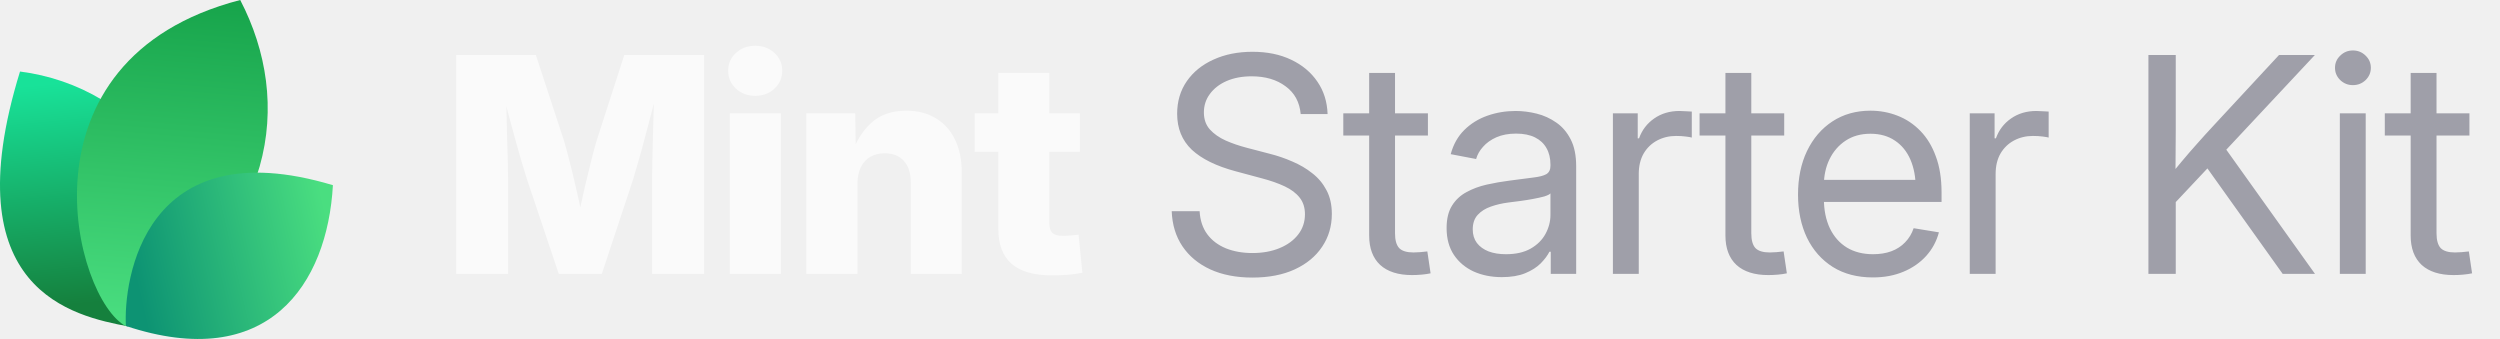
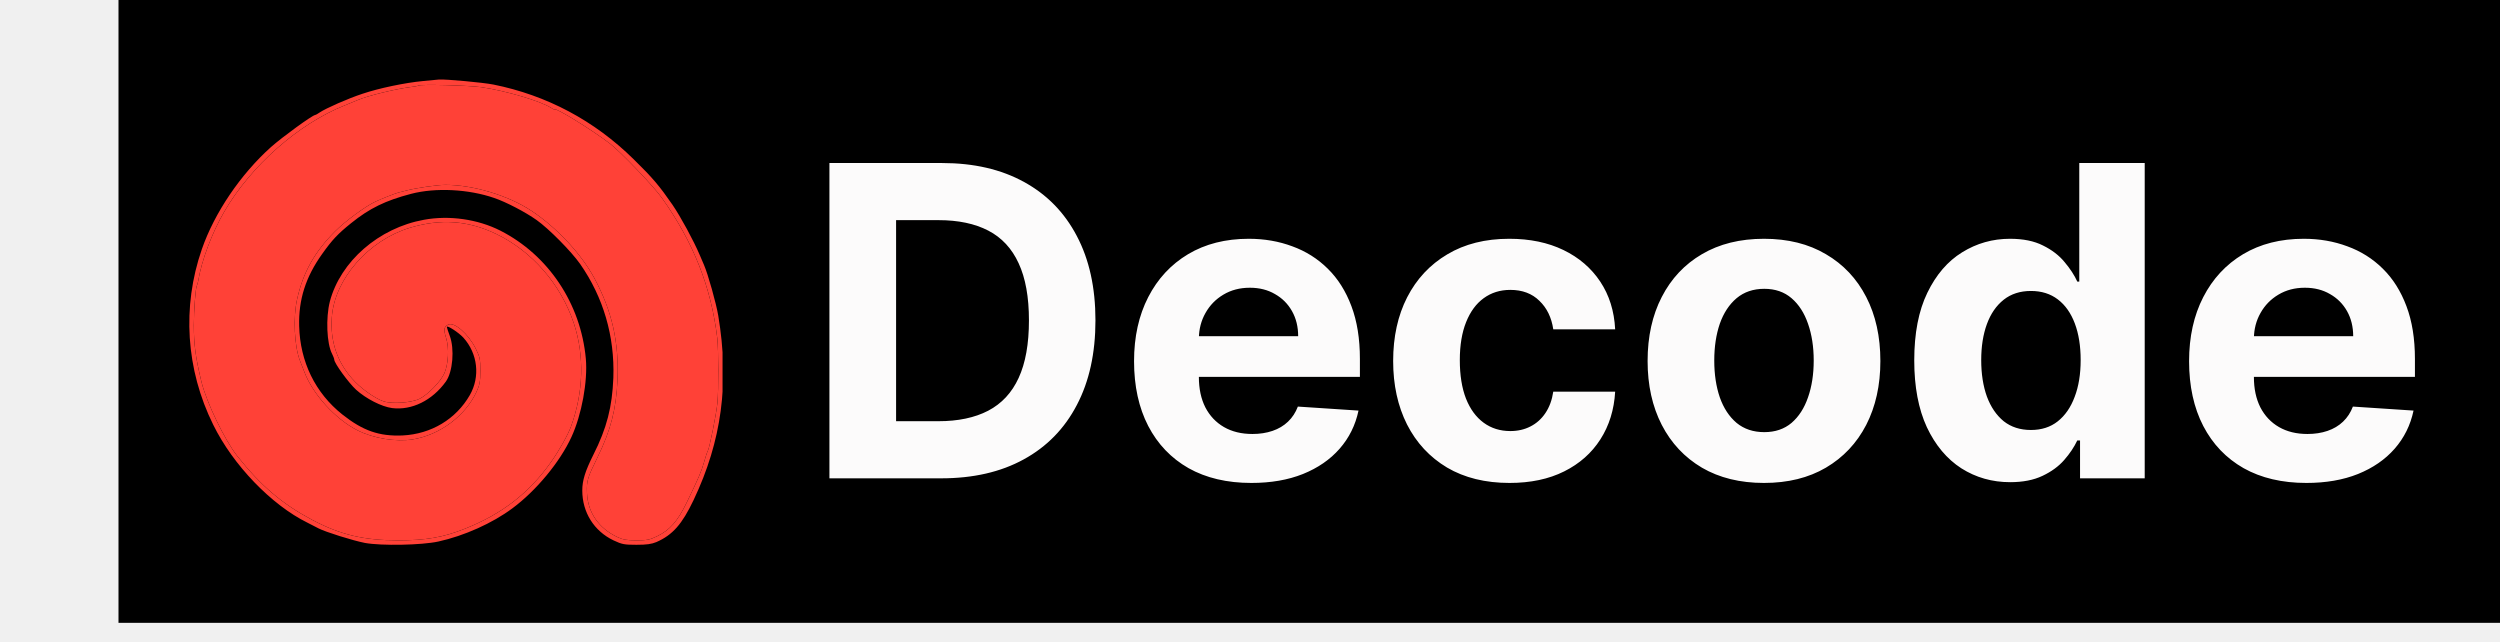
- <svg xmlns="http://www.w3.org/2000/svg" width="177" height="24" viewBox="0 0 177 24" fill="none">
-   <path d="M9.061 23.108C5.268 22.377 -3.391 20.627 1.417 5.064C9.634 6.099 16.973 14.064 9.061 23.108Z" fill="url(#paint0_linear_17557_2145)" />
-   <path d="M8.919 23.094C5.276 21.222 0.784 4.209 17.007 0C20.757 7.193 19.621 16.545 8.919 23.094Z" fill="url(#paint1_linear_17557_2145)" />
-   <path d="M8.914 23.079C8.735 19.882 10.159 9.085 23.57 13.111C23.181 20.123 18.984 26.418 8.914 23.079Z" fill="url(#paint2_linear_17557_2145)" />
-   <path d="M32.301 19.392V3.894H37.938L39.925 9.948C40.036 10.315 40.164 10.787 40.31 11.362C40.462 11.938 40.611 12.552 40.757 13.204C40.91 13.855 41.048 14.483 41.173 15.086C41.305 15.682 41.412 16.192 41.495 16.615H40.695C40.771 16.192 40.871 15.682 40.996 15.086C41.128 14.49 41.267 13.866 41.412 13.214C41.565 12.562 41.714 11.948 41.86 11.373C42.005 10.79 42.133 10.315 42.244 9.948L44.2 3.894H49.848V19.392H46.166V12.704C46.166 12.357 46.173 11.917 46.187 11.383C46.2 10.849 46.214 10.27 46.228 9.646C46.249 9.022 46.266 8.391 46.28 7.753C46.301 7.115 46.311 6.519 46.311 5.964H46.623C46.485 6.561 46.332 7.181 46.166 7.826C45.999 8.471 45.833 9.102 45.666 9.719C45.507 10.336 45.351 10.901 45.198 11.414C45.053 11.928 44.928 12.357 44.824 12.704L42.608 19.392H39.561L37.314 12.704C37.203 12.357 37.072 11.928 36.919 11.414C36.773 10.901 36.614 10.34 36.441 9.729C36.274 9.112 36.104 8.481 35.931 7.836C35.764 7.192 35.608 6.567 35.463 5.964H35.827C35.834 6.512 35.844 7.105 35.858 7.743C35.872 8.374 35.886 9.005 35.9 9.636C35.92 10.26 35.938 10.839 35.952 11.373C35.965 11.907 35.972 12.351 35.972 12.704V19.392H32.301ZM51.668 19.392V8.024H55.288V19.392H51.668ZM53.468 6.786C52.927 6.786 52.473 6.616 52.105 6.276C51.738 5.93 51.554 5.507 51.554 5.007C51.554 4.508 51.738 4.088 52.105 3.749C52.473 3.409 52.927 3.239 53.468 3.239C54.009 3.239 54.463 3.409 54.83 3.749C55.198 4.082 55.382 4.501 55.382 5.007C55.382 5.507 55.198 5.93 54.83 6.276C54.463 6.616 54.009 6.786 53.468 6.786ZM60.708 13.027V19.392H57.088V8.024H60.551L60.593 10.967H60.281C60.593 10.024 61.061 9.268 61.685 8.7C62.309 8.124 63.138 7.836 64.171 7.836C64.975 7.836 65.672 8.017 66.262 8.377C66.851 8.731 67.302 9.234 67.614 9.885C67.933 10.537 68.092 11.307 68.092 12.194V19.392H64.483V12.912C64.483 12.26 64.32 11.754 63.994 11.394C63.675 11.033 63.221 10.853 62.632 10.853C62.25 10.853 61.914 10.936 61.623 11.102C61.332 11.269 61.106 11.515 60.947 11.841C60.787 12.16 60.708 12.555 60.708 13.027ZM76.456 8.024V10.749H69.008V8.024H76.456ZM70.683 5.163H74.292V15.783C74.292 16.102 74.361 16.334 74.5 16.48C74.646 16.625 74.899 16.698 75.259 16.698C75.405 16.698 75.596 16.688 75.831 16.667C76.074 16.646 76.251 16.629 76.362 16.615L76.632 19.309C76.313 19.378 75.963 19.427 75.582 19.455C75.207 19.482 74.836 19.496 74.469 19.496C73.2 19.496 72.25 19.222 71.619 18.674C70.995 18.127 70.683 17.308 70.683 16.22V5.163Z" fill="#FAFAFA" />
-   <path d="M88.667 19.652C87.523 19.652 86.528 19.458 85.682 19.07C84.843 18.681 84.188 18.137 83.716 17.437C83.245 16.736 82.992 15.908 82.957 14.951H84.933C84.968 15.596 85.148 16.14 85.474 16.584C85.8 17.021 86.24 17.354 86.795 17.582C87.35 17.804 87.974 17.915 88.667 17.915C89.388 17.915 90.026 17.801 90.581 17.572C91.143 17.343 91.583 17.024 91.902 16.615C92.228 16.199 92.391 15.717 92.391 15.169C92.391 14.698 92.266 14.306 92.017 13.994C91.767 13.675 91.413 13.408 90.956 13.193C90.498 12.978 89.954 12.787 89.323 12.621L87.502 12.132C86.123 11.765 85.082 11.255 84.382 10.603C83.689 9.944 83.342 9.095 83.342 8.055C83.342 7.174 83.571 6.404 84.028 5.746C84.486 5.087 85.117 4.577 85.921 4.217C86.726 3.849 87.645 3.666 88.678 3.666C89.718 3.666 90.63 3.853 91.413 4.227C92.204 4.602 92.824 5.122 93.275 5.787C93.726 6.446 93.965 7.209 93.993 8.076H92.089C92.013 7.23 91.656 6.574 91.018 6.11C90.387 5.638 89.586 5.403 88.615 5.403C87.95 5.403 87.36 5.513 86.847 5.735C86.341 5.957 85.946 6.262 85.661 6.651C85.377 7.032 85.235 7.469 85.235 7.961C85.235 8.447 85.377 8.849 85.661 9.168C85.946 9.48 86.317 9.74 86.774 9.948C87.232 10.149 87.724 10.319 88.251 10.457L89.884 10.884C90.439 11.023 90.977 11.206 91.496 11.435C92.023 11.657 92.495 11.934 92.911 12.267C93.334 12.593 93.67 12.995 93.92 13.474C94.17 13.945 94.294 14.504 94.294 15.149C94.294 16.015 94.066 16.788 93.608 17.468C93.157 18.148 92.512 18.681 91.673 19.07C90.834 19.458 89.832 19.652 88.667 19.652ZM101.097 8.024V9.594H95.106V8.024H101.097ZM96.937 5.163H98.767V16.521C98.767 17 98.865 17.347 99.059 17.562C99.26 17.77 99.6 17.874 100.078 17.874C100.21 17.874 100.366 17.867 100.546 17.853C100.733 17.832 100.903 17.815 101.056 17.801L101.285 19.351C101.097 19.392 100.886 19.423 100.65 19.444C100.414 19.465 100.189 19.475 99.974 19.475C98.996 19.475 98.244 19.236 97.717 18.758C97.197 18.272 96.937 17.579 96.937 16.677V5.163ZM106.33 19.621C105.595 19.621 104.932 19.489 104.343 19.226C103.754 18.955 103.285 18.564 102.939 18.05C102.592 17.53 102.419 16.896 102.419 16.147C102.419 15.495 102.547 14.965 102.804 14.556C103.06 14.146 103.403 13.828 103.833 13.599C104.263 13.363 104.742 13.186 105.269 13.068C105.796 12.95 106.333 12.857 106.881 12.787C107.574 12.69 108.132 12.617 108.555 12.569C108.978 12.52 109.287 12.441 109.481 12.33C109.675 12.212 109.772 12.014 109.772 11.737V11.654C109.772 11.203 109.679 10.815 109.492 10.489C109.311 10.163 109.041 9.91 108.68 9.729C108.32 9.549 107.872 9.459 107.338 9.459C106.805 9.459 106.34 9.546 105.945 9.719C105.556 9.892 105.241 10.118 104.998 10.395C104.755 10.665 104.593 10.953 104.509 11.258L102.71 10.915C102.897 10.222 103.22 9.65 103.677 9.199C104.135 8.748 104.679 8.412 105.31 8.19C105.941 7.968 106.607 7.857 107.307 7.857C107.8 7.857 108.295 7.92 108.795 8.044C109.301 8.169 109.765 8.381 110.188 8.679C110.611 8.97 110.951 9.369 111.208 9.875C111.464 10.374 111.593 11.005 111.593 11.768V19.392H109.793V17.822H109.7C109.568 18.085 109.363 18.359 109.086 18.643C108.809 18.921 108.444 19.153 107.994 19.34C107.543 19.527 106.988 19.621 106.33 19.621ZM106.621 17.998C107.321 17.998 107.904 17.867 108.368 17.603C108.84 17.333 109.19 16.986 109.419 16.563C109.654 16.133 109.772 15.682 109.772 15.211V13.692C109.703 13.769 109.554 13.841 109.325 13.911C109.096 13.973 108.829 14.032 108.524 14.088C108.226 14.143 107.921 14.192 107.609 14.233C107.304 14.275 107.033 14.309 106.798 14.337C106.354 14.393 105.938 14.49 105.549 14.628C105.168 14.76 104.86 14.954 104.624 15.211C104.388 15.467 104.27 15.811 104.27 16.241C104.27 16.615 104.367 16.934 104.561 17.198C104.762 17.461 105.04 17.662 105.393 17.801C105.747 17.933 106.156 17.998 106.621 17.998ZM114.193 19.392V8.024H115.951V9.792H116.045C116.253 9.209 116.61 8.741 117.116 8.388C117.622 8.034 118.219 7.857 118.905 7.857C119.058 7.857 119.217 7.864 119.384 7.878C119.55 7.885 119.682 7.892 119.779 7.899V9.74C119.716 9.719 119.578 9.695 119.363 9.667C119.155 9.639 118.922 9.625 118.666 9.625C118.174 9.625 117.726 9.733 117.324 9.948C116.922 10.163 116.603 10.471 116.367 10.874C116.138 11.276 116.024 11.758 116.024 12.319V19.392H114.193ZM126.322 8.024V9.594H120.33V8.024H126.322ZM122.161 5.163H123.992V16.521C123.992 17 124.089 17.347 124.283 17.562C124.484 17.77 124.824 17.874 125.302 17.874C125.434 17.874 125.59 17.867 125.77 17.853C125.958 17.832 126.127 17.815 126.28 17.801L126.509 19.351C126.322 19.392 126.11 19.423 125.874 19.444C125.639 19.465 125.413 19.475 125.198 19.475C124.221 19.475 123.468 19.236 122.941 18.758C122.421 18.272 122.161 17.579 122.161 16.677V5.163ZM132.604 19.642C131.502 19.642 130.555 19.396 129.765 18.903C128.974 18.404 128.364 17.714 127.934 16.834C127.511 15.946 127.3 14.927 127.3 13.775C127.3 12.611 127.511 11.584 127.934 10.697C128.364 9.802 128.964 9.102 129.734 8.596C130.51 8.089 131.408 7.836 132.428 7.836C133.1 7.836 133.738 7.954 134.341 8.19C134.952 8.426 135.489 8.783 135.954 9.261C136.425 9.74 136.793 10.343 137.056 11.071C137.327 11.792 137.462 12.645 137.462 13.63V14.296H128.433V12.735H136.463L135.631 13.297C135.631 12.541 135.506 11.876 135.257 11.3C135.007 10.725 134.643 10.277 134.165 9.958C133.686 9.632 133.107 9.469 132.428 9.469C131.748 9.469 131.162 9.632 130.67 9.958C130.177 10.284 129.796 10.725 129.526 11.279C129.262 11.827 129.13 12.441 129.13 13.12V14.046C129.13 14.864 129.273 15.572 129.557 16.168C129.841 16.757 130.243 17.211 130.763 17.53C131.283 17.842 131.901 17.998 132.615 17.998C133.093 17.998 133.523 17.929 133.905 17.79C134.293 17.645 134.619 17.433 134.882 17.156C135.153 16.879 135.354 16.546 135.486 16.157L137.275 16.449C137.108 17.08 136.81 17.634 136.38 18.113C135.95 18.591 135.413 18.966 134.768 19.236C134.123 19.507 133.402 19.642 132.604 19.642ZM139.459 19.392V8.024H141.217V9.792H141.311C141.519 9.209 141.876 8.741 142.382 8.388C142.888 8.034 143.485 7.857 144.171 7.857C144.324 7.857 144.483 7.864 144.649 7.878C144.816 7.885 144.948 7.892 145.045 7.899V9.74C144.982 9.719 144.844 9.695 144.629 9.667C144.421 9.639 144.188 9.625 143.932 9.625C143.439 9.625 142.992 9.733 142.59 9.948C142.188 10.163 141.869 10.471 141.633 10.874C141.404 11.276 141.29 11.758 141.29 12.319V19.392H139.459ZM153.429 14.961V12.715C153.783 12.257 154.136 11.82 154.49 11.404C154.844 10.981 155.204 10.565 155.572 10.156C155.939 9.74 156.314 9.327 156.695 8.918L161.355 3.894H163.893L157.277 10.967H157.184L153.429 14.961ZM152.108 19.392V3.894H154.043V9.241L154.022 12.559L154.043 13.505V19.392H152.108ZM161.615 19.392L155.967 11.477L157.173 9.969L163.903 19.392H161.615ZM165.661 19.392V8.024H167.492V19.392H165.661ZM166.587 6.027C166.24 6.027 165.942 5.909 165.692 5.673C165.443 5.43 165.318 5.139 165.318 4.799C165.318 4.459 165.443 4.172 165.692 3.936C165.942 3.693 166.24 3.572 166.587 3.572C166.934 3.572 167.232 3.693 167.482 3.936C167.731 4.172 167.856 4.459 167.856 4.799C167.856 5.139 167.731 5.43 167.482 5.673C167.232 5.909 166.934 6.027 166.587 6.027ZM174.836 8.024V9.594H168.844V8.024H174.836ZM170.675 5.163H172.506V16.521C172.506 17 172.603 17.347 172.797 17.562C172.998 17.77 173.338 17.874 173.816 17.874C173.948 17.874 174.104 17.867 174.284 17.853C174.472 17.832 174.641 17.815 174.794 17.801L175.023 19.351C174.836 19.392 174.624 19.423 174.388 19.444C174.153 19.465 173.927 19.475 173.712 19.475C172.735 19.475 171.982 19.236 171.455 18.758C170.935 18.272 170.675 17.579 170.675 16.677V5.163Z" fill="#9F9FA9" />
+ <svg xmlns="http://www.w3.org/2000/svg" width="1730" height="444" viewBox="0 0 1730 444" fill="none">
+   <rect width="1648" height="431" transform="translate(82)" fill="black" />
+   <g clip-path="url(#clip0_75_68)">
+     <path d="M292.456 56.11C280.126 57.294 262.173 61.042 250.829 64.889C240.867 68.145 225.478 74.951 221.237 77.811C219.856 78.798 218.376 79.587 218.08 79.587C216.305 79.587 195.393 94.778 187.501 101.782C166.589 120.523 148.439 147.157 139.66 172.508C125.85 212.359 128.612 255.663 147.551 293.936C161.263 321.852 187.896 349.471 212.754 361.703C215.121 362.887 218.573 364.662 220.448 365.649C225.182 368.115 244.023 374.033 252.506 375.71C263.751 377.782 291.864 377.288 303.406 374.724C321.062 370.877 340.889 361.999 354.601 351.74C370.975 339.607 387.448 319.78 395.438 302.419C402.541 287.031 406.782 263.85 405.401 248.265C401.949 210.189 379.557 176.552 346.216 159.586C330.631 151.694 310.902 148.834 293.344 152.089C262.173 157.711 235.54 180.892 228.24 208.709C225.38 219.955 226.07 237.809 229.819 244.911C230.608 246.489 231.298 248.265 231.298 248.857C231.298 251.323 241.162 264.837 246.391 269.67C253.394 275.983 264.047 281.408 271.347 282.395C284.96 284.072 299.065 277.167 308.535 264.047C313.368 257.34 314.651 241.458 311.198 232.285C310.113 229.424 309.225 226.662 309.225 226.268C309.225 224.788 317.314 230.016 320.668 233.666C330.631 244.714 332.406 260.694 325.107 273.418C315.538 290.089 298.375 300.348 278.646 301.334C262.37 302.025 251.125 298.079 236.921 286.834C218.179 271.939 207.624 250.336 207.032 225.577C206.539 207.23 211.57 191.644 222.914 175.763C229.917 165.899 233.863 161.756 242.938 154.456C255.761 144.099 266.809 138.772 284.466 134.136C301.433 129.697 324.318 130.881 341.975 136.997C350.162 139.759 363.577 146.762 371.37 152.286C379.853 158.303 395.34 173.987 401.456 182.668C417.534 205.75 425.426 232.581 424.439 261.384C423.65 281.606 419.902 296.303 410.629 314.651C404.908 326.093 402.935 332.505 402.935 339.41C402.935 354.601 411.123 367.523 424.538 373.935C430.456 376.697 431.936 376.992 440.419 376.992C447.62 376.992 450.875 376.499 454.229 375.118C465.474 370.186 471.985 362.788 479.975 346.019C499.407 305.181 504.832 264.935 497.04 218.475C495.659 210.09 489.937 189.671 487.175 183.358C486.386 181.681 485.104 178.525 484.216 176.453C479.975 166.491 471.097 150.116 465.376 141.731C456.301 128.612 451.664 123.088 438.446 110.166C411.32 83.434 378.275 65.876 341.284 58.478C334.182 57.097 308.732 54.729 303.8 55.025C302.715 55.124 297.586 55.617 292.456 56.11ZM333.195 60.352C350.458 62.917 373.935 69.92 381.234 74.556C382.516 75.444 383.601 75.937 383.7 75.74C383.897 73.965 409.15 89.55 421.874 99.217C429.273 104.839 452.256 128.809 457.977 136.898C479.876 167.674 492.108 198.648 496.349 233.962C497.237 242.05 497.336 269.571 496.448 278.844C495.659 286.834 491.022 309.916 489.74 312.185C489.247 313.073 488.162 316.426 487.274 319.583C485.499 325.995 483.23 331.223 475.24 347.696C468.927 360.717 463.501 366.832 454.722 371.074C449.593 373.54 447.719 373.935 440.419 373.935C434.007 373.935 430.95 373.441 427.497 371.764C414.279 365.649 406.684 354.601 406.19 340.988C405.895 332.505 406.486 330.729 413.687 316.032C422.762 297.388 426.412 282.888 427.3 262.962C428.385 236.625 423.551 215.318 411.32 192.532C402.245 175.664 385.278 157.514 367.917 145.973C351.74 135.221 327.376 127.922 308.239 127.922C302.518 127.922 287.82 130.092 281.112 131.867C278.942 132.459 276.476 133.051 275.687 133.248C273.714 133.741 264.146 137.49 259.904 139.463C253.197 142.521 238.795 153.075 231.791 160.178C217.784 174.185 209.696 188.586 205.651 206.835C202.692 219.659 203.679 239.683 207.624 249.744C208.019 250.829 209.4 254.282 210.682 257.537C216.601 273.024 232.186 290.089 247.377 297.783C258.523 303.406 273.813 305.872 285.453 304.096C304.293 301.038 321.95 287.919 329.743 271.15C331.913 266.415 332.406 264.146 332.406 256.649C332.406 248.561 332.11 247.081 329.25 241.36C324.219 231.101 314.256 222.421 310.015 224.689C307.154 226.268 306.858 228.043 308.732 233.962C310.902 240.768 310.31 252.013 307.45 258.425C304.984 263.949 296.303 272.925 290.483 275.885C284.762 278.745 271.248 279.732 265.231 277.66C259.017 275.49 249.054 268.289 243.629 261.976C233.172 250.139 228.438 235.836 229.621 219.659C231.397 193.223 254.972 166.293 283.677 157.613C304.984 151.201 323.923 152.582 343.257 161.854C368.213 173.79 388.139 196.774 397.115 223.802C404.514 246.095 403.823 271.347 395.143 295.12C393.071 300.841 386.955 311.79 381.333 319.682C366.24 341.087 347.498 355.686 321.556 365.945C306.661 371.863 294.626 373.935 275.687 373.935C251.717 373.935 235.639 370.088 216.009 359.73C195.195 348.682 180.498 336.155 164.222 315.637C155.64 304.787 142.816 278.351 139.364 264.047C135.32 247.278 134.136 238.598 134.136 225.084C134.136 215.022 135.32 199.141 136.207 197.76C136.503 197.267 136.898 195.689 137.194 194.209C139.463 180.399 146.762 160.967 155.147 146.565C173.494 114.802 206.638 85.604 238.696 72.879C241.952 71.597 245.996 69.92 247.574 69.23C254.085 66.369 273.32 61.634 284.072 60.253C286.834 59.957 289.201 59.464 289.398 59.267C290.582 58.182 324.219 59.069 333.195 60.352Z" fill="#FF4137" />
+     <path d="M333.195 60.352C350.458 62.917 373.935 69.92 381.234 74.556C382.516 75.444 383.601 75.937 383.7 75.74C383.897 73.965 409.15 89.55 421.874 99.217C429.273 104.839 452.256 128.809 457.977 136.898C479.876 167.674 492.108 198.648 496.349 233.962C497.237 242.05 497.336 269.571 496.448 278.844C495.659 286.834 491.022 309.916 489.74 312.185C489.247 313.073 488.162 316.426 487.274 319.583C485.499 325.995 483.23 331.223 475.24 347.696C468.927 360.717 463.501 366.832 454.722 371.074C449.593 373.54 447.719 373.935 440.419 373.935C434.007 373.935 430.95 373.441 427.497 371.764C414.279 365.649 406.684 354.601 406.19 340.988C405.895 332.505 406.486 330.729 413.687 316.032C422.762 297.388 426.412 282.888 427.3 262.962C428.385 236.625 423.551 215.318 411.32 192.532C402.245 175.664 385.278 157.514 367.917 145.973C351.74 135.221 327.376 127.922 308.239 127.922C302.518 127.922 287.82 130.092 281.112 131.867C278.942 132.459 276.476 133.051 275.687 133.248C273.714 133.741 264.146 137.49 259.904 139.463C253.197 142.521 238.795 153.075 231.791 160.178C217.784 174.185 209.696 188.586 205.651 206.835C202.692 219.659 203.679 239.683 207.624 249.744C208.019 250.829 209.4 254.282 210.682 257.537C216.601 273.024 232.186 290.089 247.377 297.783C258.523 303.406 273.813 305.872 285.453 304.096C304.293 301.038 321.95 287.919 329.743 271.15C331.913 266.415 332.406 264.146 332.406 256.649C332.406 248.561 332.11 247.081 329.25 241.36C324.219 231.101 314.256 222.421 310.015 224.689C307.154 226.268 306.858 228.043 308.732 233.962C310.902 240.768 310.31 252.013 307.45 258.425C304.984 263.949 296.303 272.925 290.483 275.885C284.762 278.745 271.248 279.732 265.231 277.66C259.017 275.49 249.054 268.289 243.629 261.976C233.172 250.139 228.438 235.836 229.621 219.659C231.397 193.223 254.972 166.293 283.677 157.613C304.984 151.201 323.923 152.582 343.257 161.854C368.213 173.79 388.139 196.774 397.115 223.802C404.514 246.095 403.823 271.347 395.143 295.12C393.071 300.841 386.955 311.79 381.333 319.682C366.24 341.087 347.498 355.686 321.556 365.945C306.661 371.863 294.626 373.935 275.687 373.935C251.717 373.935 235.639 370.088 216.009 359.73C195.195 348.682 180.498 336.155 164.222 315.637C155.64 304.787 142.816 278.351 139.364 264.047C135.32 247.278 134.136 238.598 134.136 225.084C134.136 215.022 135.32 199.141 136.207 197.76C136.503 197.267 136.898 195.689 137.194 194.209C139.463 180.399 146.762 160.967 155.147 146.565C173.494 114.802 206.638 85.604 238.696 72.879C241.952 71.597 245.996 69.92 247.574 69.23C254.085 66.369 273.32 61.634 284.072 60.253C286.834 59.957 289.201 59.464 289.398 59.267C290.582 58.182 324.219 59.069 333.195 60.352Z" fill="#FF4137" />
+   </g>
+   <path d="M651.307 331H573.963V112.818H651.946C673.892 112.818 692.784 117.186 708.622 125.922C724.46 134.587 736.641 147.051 745.163 163.315C753.757 179.58 758.054 199.04 758.054 221.696C758.054 244.423 753.757 263.955 745.163 280.29C736.641 296.625 724.389 309.161 708.409 317.896C692.5 326.632 673.466 331 651.307 331ZM620.092 291.476H649.389C663.026 291.476 674.496 289.061 683.8 284.232C693.175 279.331 700.206 271.767 704.893 261.54C709.652 251.241 712.031 237.96 712.031 221.696C712.031 205.574 709.652 192.399 704.893 182.172C700.206 171.945 693.21 164.416 683.906 159.587C674.602 154.757 663.132 152.342 649.496 152.342H620.092V291.476ZM865.946 334.196C849.114 334.196 834.625 330.787 822.48 323.969C810.407 317.08 801.103 307.349 794.569 294.778C788.034 282.136 784.767 267.186 784.767 249.928C784.767 233.095 788.034 218.322 794.569 205.609C801.103 192.896 810.3 182.989 822.161 175.886C834.093 168.784 848.084 165.233 864.135 165.233C874.931 165.233 884.98 166.973 894.284 170.453C903.659 173.862 911.827 179.011 918.787 185.901C925.819 192.79 931.287 201.455 935.194 211.895C939.1 222.264 941.053 234.409 941.053 248.33V260.794H802.878V232.669H898.333C898.333 226.135 896.912 220.347 894.071 215.304C891.23 210.261 887.289 206.32 882.246 203.479C877.275 200.567 871.486 199.111 864.881 199.111C857.992 199.111 851.884 200.709 846.557 203.905C841.301 207.03 837.182 211.256 834.199 216.582C831.216 221.838 829.689 227.697 829.618 234.161V260.901C829.618 268.997 831.11 275.993 834.093 281.888C837.147 287.783 841.444 292.328 846.983 295.524C852.523 298.72 859.093 300.318 866.692 300.318C871.735 300.318 876.351 299.608 880.542 298.188C884.732 296.767 888.319 294.636 891.301 291.795C894.284 288.955 896.557 285.474 898.12 281.355L940.094 284.125C937.963 294.21 933.596 303.017 926.99 310.545C920.456 318.003 912.005 323.827 901.635 328.017C891.337 332.136 879.441 334.196 865.946 334.196ZM1044.6 334.196C1027.84 334.196 1013.43 330.645 1001.35 323.543C989.348 316.369 980.115 306.426 973.652 293.713C967.26 281 964.064 266.369 964.064 249.821C964.064 233.06 967.296 218.358 973.759 205.716C980.293 193.003 989.561 183.095 1001.56 175.993C1013.57 168.82 1027.84 165.233 1044.39 165.233C1058.67 165.233 1071.17 167.825 1081.89 173.01C1092.62 178.195 1101.1 185.474 1107.35 194.849C1113.6 204.224 1117.05 215.233 1117.69 227.875H1074.86C1073.65 219.707 1070.46 213.138 1065.27 208.166C1060.16 203.124 1053.45 200.602 1045.14 200.602C1038.11 200.602 1031.96 202.52 1026.71 206.355C1021.52 210.119 1017.47 215.624 1014.56 222.868C1011.65 230.112 1010.19 238.884 1010.19 249.182C1010.19 259.622 1011.61 268.5 1014.45 275.815C1017.37 283.131 1021.45 288.706 1026.71 292.541C1031.96 296.376 1038.11 298.294 1045.14 298.294C1050.32 298.294 1054.97 297.229 1059.09 295.098C1063.28 292.967 1066.73 289.878 1069.43 285.83C1072.2 281.71 1074.01 276.774 1074.86 271.021H1117.69C1116.98 283.521 1113.57 294.53 1107.46 304.047C1101.42 313.493 1093.08 320.879 1082.42 326.206C1071.77 331.533 1059.16 334.196 1044.6 334.196ZM1220.68 334.196C1204.13 334.196 1189.82 330.68 1177.75 323.649C1165.74 316.547 1156.47 306.675 1149.94 294.033C1143.41 281.32 1140.14 266.582 1140.14 249.821C1140.14 232.918 1143.41 218.145 1149.94 205.503C1156.47 192.79 1165.74 182.918 1177.75 175.886C1189.82 168.784 1204.13 165.233 1220.68 165.233C1237.23 165.233 1251.5 168.784 1263.5 175.886C1275.58 182.918 1284.88 192.79 1291.42 205.503C1297.95 218.145 1301.22 232.918 1301.22 249.821C1301.22 266.582 1297.95 281.32 1291.42 294.033C1284.88 306.675 1275.58 316.547 1263.5 323.649C1251.5 330.68 1237.23 334.196 1220.68 334.196ZM1220.89 299.04C1228.42 299.04 1234.71 296.909 1239.75 292.648C1244.79 288.315 1248.59 282.42 1251.15 274.963C1253.77 267.506 1255.09 259.018 1255.09 249.501C1255.09 239.984 1253.77 231.497 1251.15 224.04C1248.59 216.582 1244.79 210.687 1239.75 206.355C1234.71 202.023 1228.42 199.857 1220.89 199.857C1213.29 199.857 1206.9 202.023 1201.72 206.355C1196.6 210.687 1192.73 216.582 1190.1 224.04C1187.55 231.497 1186.27 239.984 1186.27 249.501C1186.27 259.018 1187.55 267.506 1190.1 274.963C1192.73 282.42 1196.6 288.315 1201.72 292.648C1206.9 296.909 1213.29 299.04 1220.89 299.04ZM1391.03 333.663C1378.6 333.663 1367.34 330.467 1357.25 324.075C1347.24 317.612 1339.29 308.131 1333.39 295.631C1327.57 283.06 1324.66 267.648 1324.66 249.395C1324.66 230.645 1327.67 215.055 1333.71 202.626C1339.75 190.126 1347.77 180.787 1357.79 174.608C1367.87 168.358 1378.92 165.233 1390.92 165.233C1400.08 165.233 1407.72 166.795 1413.82 169.92C1420 172.974 1424.98 176.81 1428.74 181.426C1432.57 185.972 1435.49 190.446 1437.48 194.849H1438.86V112.818H1484.14V331H1439.39V304.793H1437.48C1435.34 309.338 1432.33 313.848 1428.42 318.322C1424.58 322.726 1419.58 326.384 1413.4 329.295C1407.29 332.207 1399.83 333.663 1391.03 333.663ZM1405.41 297.548C1412.72 297.548 1418.9 295.56 1423.95 291.582C1429.06 287.534 1432.97 281.888 1435.66 274.643C1438.43 267.399 1439.82 258.912 1439.82 249.182C1439.82 239.452 1438.47 231 1435.77 223.827C1433.07 216.653 1429.17 211.114 1424.05 207.207C1418.94 203.301 1412.72 201.348 1405.41 201.348C1397.95 201.348 1391.67 203.372 1386.55 207.42C1381.44 211.469 1377.57 217.08 1374.94 224.253C1372.31 231.426 1371 239.736 1371 249.182C1371 258.699 1372.31 267.115 1374.94 274.43C1377.64 281.675 1381.51 287.357 1386.55 291.476C1391.67 295.524 1397.95 297.548 1405.41 297.548ZM1596.02 334.196C1579.19 334.196 1564.7 330.787 1552.56 323.969C1540.48 317.08 1531.18 307.349 1524.65 294.778C1518.11 282.136 1514.85 267.186 1514.85 249.928C1514.85 233.095 1518.11 218.322 1524.65 205.609C1531.18 192.896 1540.38 182.989 1552.24 175.886C1564.17 168.784 1578.16 165.233 1594.21 165.233C1605.01 165.233 1615.06 166.973 1624.36 170.453C1633.74 173.862 1641.91 179.011 1648.87 185.901C1655.9 192.79 1661.37 201.455 1665.27 211.895C1669.18 222.264 1671.13 234.409 1671.13 248.33V260.794H1532.96V232.669H1628.41C1628.41 226.135 1626.99 220.347 1624.15 215.304C1621.31 210.261 1617.37 206.32 1612.32 203.479C1607.35 200.567 1601.56 199.111 1594.96 199.111C1588.07 199.111 1581.96 200.709 1576.64 203.905C1571.38 207.03 1567.26 211.256 1564.28 216.582C1561.29 221.838 1559.77 227.697 1559.7 234.161V260.901C1559.7 268.997 1561.19 275.993 1564.17 281.888C1567.22 287.783 1571.52 292.328 1577.06 295.524C1582.6 298.72 1589.17 300.318 1596.77 300.318C1601.81 300.318 1606.43 299.608 1610.62 298.188C1614.81 296.767 1618.4 294.636 1621.38 291.795C1624.36 288.955 1626.64 285.474 1628.2 281.355L1670.17 284.125C1668.04 294.21 1663.67 303.017 1657.07 310.545C1650.53 318.003 1642.08 323.827 1631.71 328.017C1621.42 332.136 1609.52 334.196 1596.02 334.196Z" fill="#FCFBFB" />
  <defs>
-     <linearGradient id="paint0_linear_17557_2145" x1="3.776" y1="5.916" x2="5.232" y2="21.559" gradientUnits="userSpaceOnUse">
-       <stop stop-color="#18E299" />
-       <stop offset="1" stop-color="#15803D" />
-     </linearGradient>
-     <linearGradient id="paint1_linear_17557_2145" x1="12.171" y1="-0.718" x2="10.19" y2="22.983" gradientUnits="userSpaceOnUse">
-       <stop stop-color="#16A34A" />
-       <stop offset="1" stop-color="#4ADE80" />
-     </linearGradient>
-     <linearGradient id="paint2_linear_17557_2145" x1="23.133" y1="15.353" x2="9.338" y2="18.52" gradientUnits="userSpaceOnUse">
-       <stop stop-color="#4ADE80" />
-       <stop offset="1" stop-color="#0D9373" />
-     </linearGradient>
+     <clipPath id="clip0_75_68">
+       <rect width="500" height="436" fill="white" transform="translate(0 8)" />
+     </clipPath>
  </defs>
</svg>
